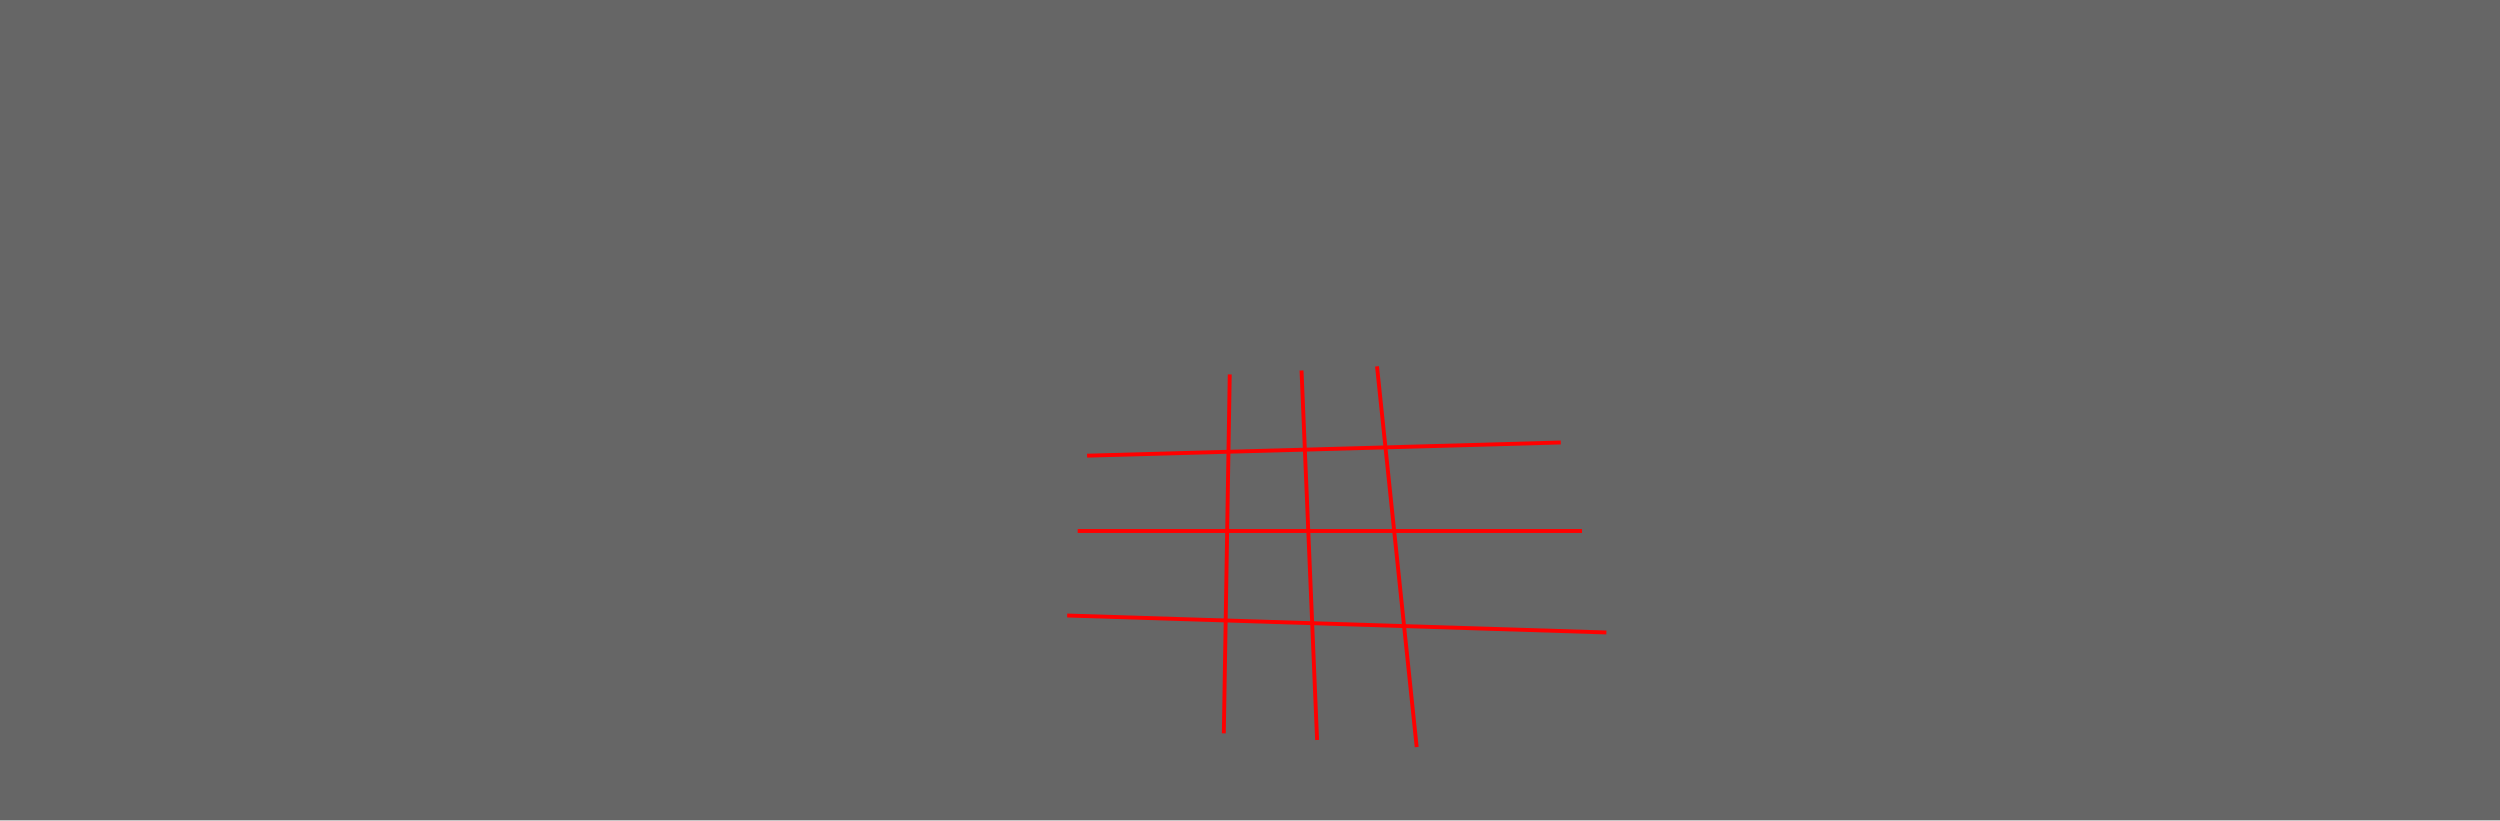
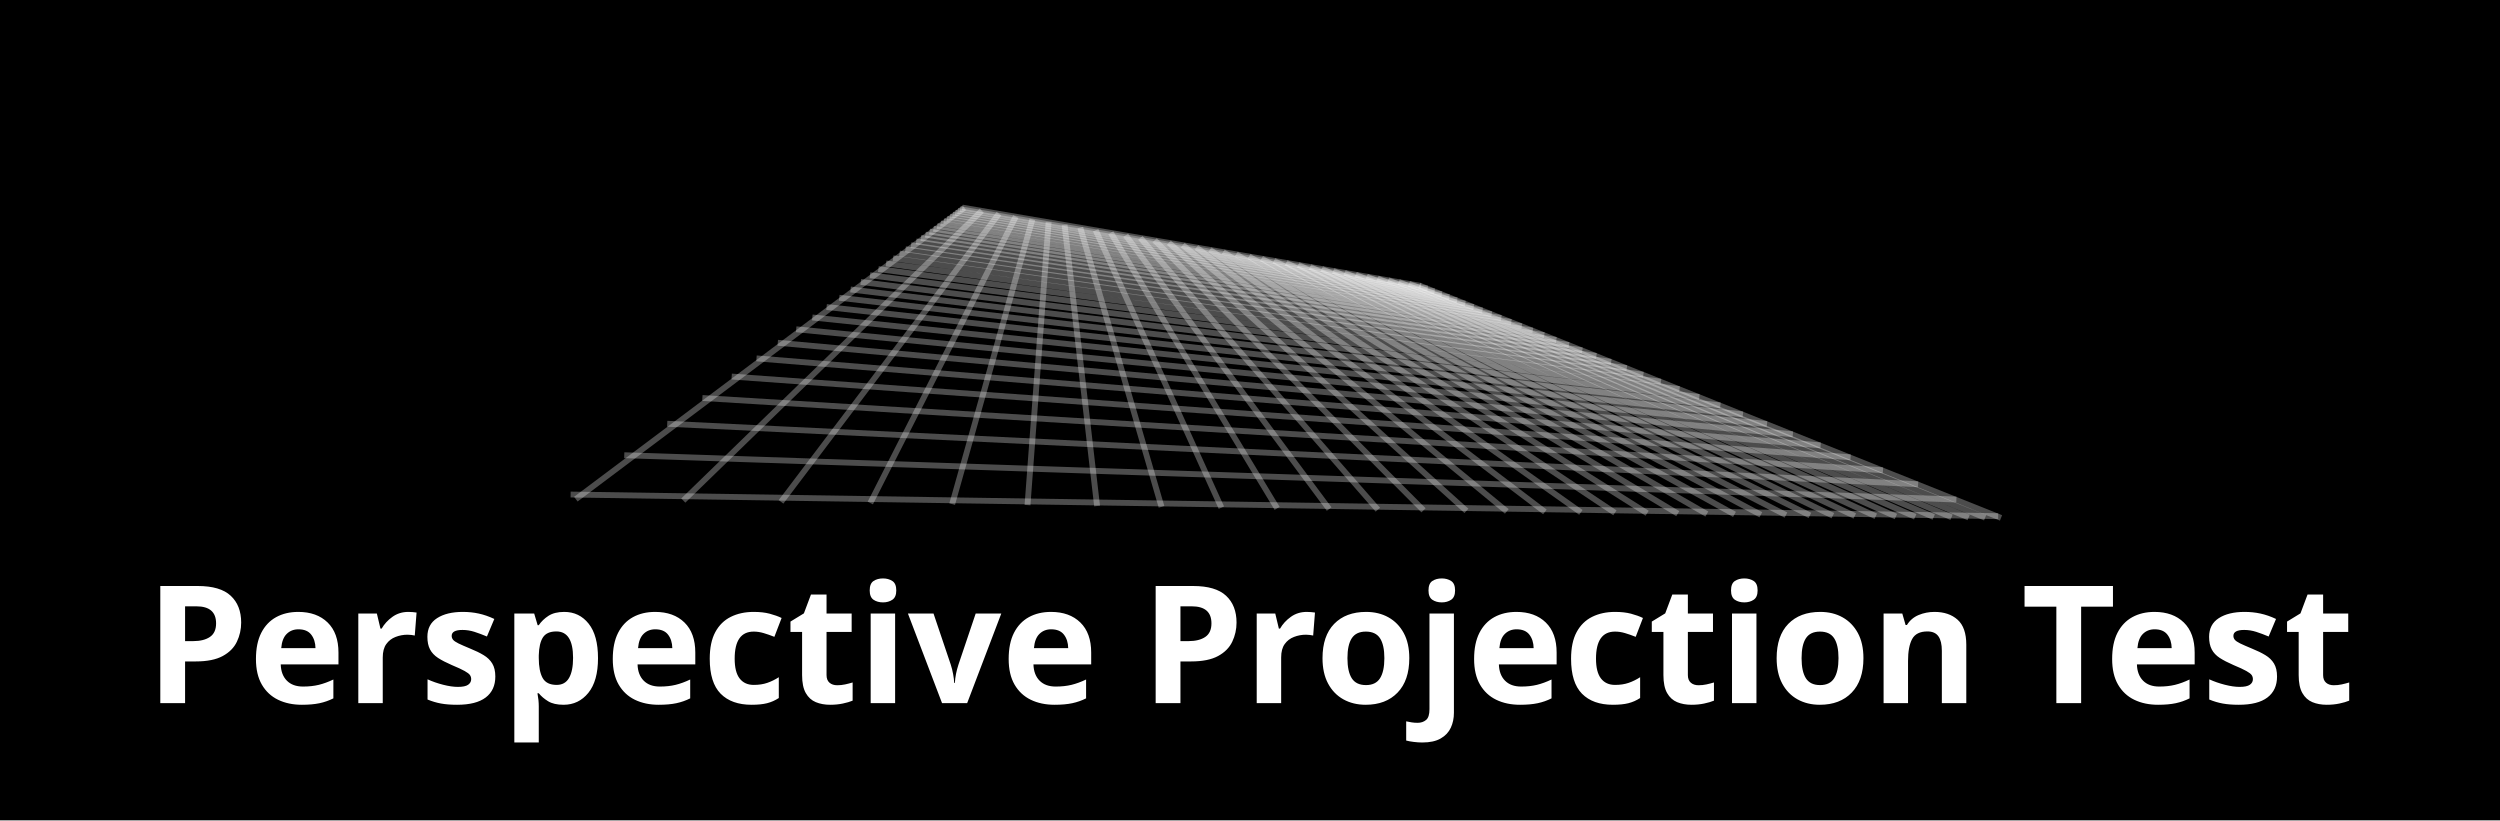
<svg xmlns="http://www.w3.org/2000/svg" version="1.1" x="0px" y="0px" width="1280" height="420" viewBox="0 0 1280 420" xml:space="preserve">
-   <rect x="0" y="0" width="1280" height="420" fill="#666666" />
+   <rect x="0" y="0" width="1280" height="420" fill="#000000" />
  <g>
    <g>
-       <line x1="626.595" y1="375.479" x2="629.629" y2="191.705" style="stroke:rgb(255,0,0);stroke-width:2" />
-       <line x1="546.388" y1="315.141" x2="822.46" y2="323.829" style="stroke:rgb(255,0,0);stroke-width:2" />
-       <line x1="674.35" y1="378.879" x2="666.38" y2="189.684" style="stroke:rgb(255,0,0);stroke-width:2" />
-       <line x1="551.777" y1="271.867" x2="809.991" y2="271.867" style="stroke:rgb(255,0,0);stroke-width:2" />
-       <line x1="725.346" y1="382.51" x2="705.032" y2="187.56" style="stroke:rgb(255,0,0);stroke-width:2" />
-       <line x1="556.58" y1="233.305" x2="799.118" y2="226.553" style="stroke:rgb(255,0,0);stroke-width:2" />
+       <line x1="493.72" y1="106.362" x2="294.828" y2="255.566" style="stroke:rgba(255,255,255,0.3);stroke-width:3" />
+       <line x1="492.703" y1="106.29" x2="727.513" y2="146.4" style="stroke:rgba(255,255,255, 0.3);stroke-width:3" />
+       <line x1="502.675" y1="107.893" x2="349.845" y2="256.29" style="stroke:rgba(255,255,255,0.3);stroke-width:3" />
+       <line x1="491.549" y1="107.135" x2="730.948" y2="147.771" style="stroke:rgba(255,255,255, 0.3);stroke-width:3" />
+       <line x1="511.465" y1="109.396" x2="399.885" y2="256.948" style="stroke:rgba(255,255,255,0.3);stroke-width:3" />
+       <line x1="490.338" y1="108.022" x2="734.513" y2="149.192" style="stroke:rgba(255,255,255, 0.3);stroke-width:3" />
+       <line x1="520.094" y1="110.87" x2="445.593" y2="257.55" style="stroke:rgba(255,255,255,0.3);stroke-width:3" />
+       <line x1="489.065" y1="108.955" x2="738.212" y2="150.668" style="stroke:rgba(255,255,255, 0.3);stroke-width:3" />
+       <line x1="528.567" y1="112.319" x2="487.509" y2="258.101" style="stroke:rgba(255,255,255,0.3);stroke-width:3" />
+       <line x1="487.724" y1="109.937" x2="742.055" y2="152.201" style="stroke:rgba(255,255,255, 0.3);stroke-width:3" />
+       <line x1="536.888" y1="113.741" x2="526.086" y2="258.609" style="stroke:rgba(255,255,255,0.3);stroke-width:3" />
+       <line x1="486.312" y1="110.972" x2="746.051" y2="153.794" style="stroke:rgba(255,255,255, 0.3);stroke-width:3" />
+       <line x1="545.061" y1="115.138" x2="561.708" y2="259.078" style="stroke:rgba(255,255,255,0.3);stroke-width:3" />
+       <line x1="484.821" y1="112.064" x2="750.207" y2="155.452" style="stroke:rgba(255,255,255, 0.3);stroke-width:3" />
+       <line x1="553.09" y1="116.51" x2="594.701" y2="259.512" style="stroke:rgba(255,255,255,0.3);stroke-width:3" />
+       <line x1="483.244" y1="113.219" x2="754.534" y2="157.178" style="stroke:rgba(255,255,255, 0.3);stroke-width:3" />
+       <line x1="560.979" y1="117.859" x2="625.347" y2="259.915" style="stroke:rgba(255,255,255,0.3);stroke-width:3" />
+       <line x1="481.575" y1="114.441" x2="759.044" y2="158.976" style="stroke:rgba(255,255,255, 0.3);stroke-width:3" />
+       <line x1="568.731" y1="119.184" x2="653.887" y2="260.291" style="stroke:rgba(255,255,255,0.3);stroke-width:3" />
+       <line x1="479.805" y1="115.738" x2="763.747" y2="160.852" style="stroke:rgba(255,255,255, 0.3);stroke-width:3" />
+       <line x1="576.349" y1="120.486" x2="680.531" y2="260.641" style="stroke:rgba(255,255,255,0.3);stroke-width:3" />
+       <line x1="477.925" y1="117.116" x2="768.657" y2="162.81" style="stroke:rgba(255,255,255, 0.3);stroke-width:3" />
+       <line x1="583.839" y1="121.766" x2="705.461" y2="260.969" style="stroke:rgba(255,255,255,0.3);stroke-width:3" />
+       <line x1="475.923" y1="118.582" x2="773.787" y2="164.856" style="stroke:rgba(255,255,255, 0.3);stroke-width:3" />
+       <line x1="591.201" y1="123.024" x2="728.839" y2="261.277" style="stroke:rgba(255,255,255,0.3);stroke-width:3" />
+       <line x1="473.788" y1="120.146" x2="779.152" y2="166.996" style="stroke:rgba(255,255,255, 0.3);stroke-width:3" />
+       <line x1="598.441" y1="124.262" x2="750.805" y2="261.566" style="stroke:rgba(255,255,255,0.3);stroke-width:3" />
+       <line x1="471.505" y1="121.818" x2="784.77" y2="169.237" style="stroke:rgba(255,255,255, 0.3);stroke-width:3" />
+       <line x1="605.56" y1="125.479" x2="771.482" y2="261.838" style="stroke:rgba(255,255,255,0.3);stroke-width:3" />
+       <line x1="469.06" y1="123.609" x2="790.657" y2="171.585" style="stroke:rgba(255,255,255, 0.3);stroke-width:3" />
+       <line x1="612.562" y1="126.676" x2="790.982" y2="262.095" style="stroke:rgba(255,255,255,0.3);stroke-width:3" />
+       <line x1="466.434" y1="125.533" x2="796.835" y2="174.049" style="stroke:rgba(255,255,255, 0.3);stroke-width:3" />
+       <line x1="619.45" y1="127.853" x2="809.401" y2="262.337" style="stroke:rgba(255,255,255,0.3);stroke-width:3" />
+       <line x1="463.606" y1="127.605" x2="803.326" y2="176.638" style="stroke:rgba(255,255,255, 0.3);stroke-width:3" />
+       <line x1="626.226" y1="129.011" x2="826.827" y2="262.566" style="stroke:rgba(255,255,255,0.3);stroke-width:3" />
+       <line x1="460.552" y1="129.842" x2="810.152" y2="179.361" style="stroke:rgba(255,255,255, 0.3);stroke-width:3" />
+       <line x1="632.893" y1="130.151" x2="843.339" y2="262.784" style="stroke:rgba(255,255,255,0.3);stroke-width:3" />
+       <line x1="457.243" y1="132.265" x2="817.343" y2="182.229" style="stroke:rgba(255,255,255, 0.3);stroke-width:3" />
+       <line x1="639.454" y1="131.272" x2="859.007" y2="262.99" style="stroke:rgba(255,255,255,0.3);stroke-width:3" />
+       <line x1="453.648" y1="134.899" x2="824.926" y2="185.253" style="stroke:rgba(255,255,255, 0.3);stroke-width:3" />
+       <line x1="645.911" y1="132.376" x2="873.893" y2="263.186" style="stroke:rgba(255,255,255,0.3);stroke-width:3" />
+       <line x1="449.725" y1="137.772" x2="832.936" y2="188.448" style="stroke:rgba(255,255,255, 0.3);stroke-width:3" />
+       <line x1="652.267" y1="133.462" x2="888.055" y2="263.372" style="stroke:rgba(255,255,255,0.3);stroke-width:3" />
+       <line x1="445.43" y1="140.919" x2="841.41" y2="191.828" style="stroke:rgba(255,255,255, 0.3);stroke-width:3" />
+       <line x1="658.524" y1="134.532" x2="901.544" y2="263.55" style="stroke:rgba(255,255,255,0.3);stroke-width:3" />
+       <line x1="440.705" y1="144.379" x2="850.388" y2="195.409" style="stroke:rgba(255,255,255, 0.3);stroke-width:3" />
+       <line x1="664.684" y1="135.584" x2="914.407" y2="263.719" style="stroke:rgba(255,255,255,0.3);stroke-width:3" />
+       <line x1="435.484" y1="148.204" x2="859.918" y2="199.209" style="stroke:rgba(255,255,255, 0.3);stroke-width:3" />
+       <line x1="670.75" y1="136.621" x2="926.687" y2="263.881" style="stroke:rgba(255,255,255,0.3);stroke-width:3" />
+       <line x1="429.684" y1="152.453" x2="870.051" y2="203.251" style="stroke:rgba(255,255,255, 0.3);stroke-width:3" />
+       <line x1="676.723" y1="137.642" x2="938.423" y2="264.035" style="stroke:rgba(255,255,255,0.3);stroke-width:3" />
+       <line x1="423.202" y1="157.201" x2="880.848" y2="207.557" style="stroke:rgba(255,255,255, 0.3);stroke-width:3" />
+       <line x1="682.606" y1="138.648" x2="949.65" y2="264.183" style="stroke:rgba(255,255,255,0.3);stroke-width:3" />
+       <line x1="415.911" y1="162.542" x2="892.374" y2="212.155" style="stroke:rgba(255,255,255, 0.3);stroke-width:3" />
+       <line x1="688.401" y1="139.638" x2="960.399" y2="264.324" style="stroke:rgba(255,255,255,0.3);stroke-width:3" />
+       <line x1="407.649" y1="168.594" x2="904.708" y2="217.074" style="stroke:rgba(255,255,255, 0.3);stroke-width:3" />
+       <line x1="694.11" y1="140.614" x2="970.702" y2="264.46" style="stroke:rgba(255,255,255,0.3);stroke-width:3" />
+       <line x1="398.209" y1="175.509" x2="917.937" y2="222.35" style="stroke:rgba(255,255,255, 0.3);stroke-width:3" />
+       <line x1="699.735" y1="141.576" x2="980.586" y2="264.59" style="stroke:rgba(255,255,255,0.3);stroke-width:3" />
+       <line x1="387.319" y1="183.486" x2="932.161" y2="228.023" style="stroke:rgba(255,255,255, 0.3);stroke-width:3" />
+       <line x1="705.277" y1="142.523" x2="990.074" y2="264.715" style="stroke:rgba(255,255,255,0.3);stroke-width:3" />
+       <line x1="374.618" y1="192.79" x2="947.498" y2="234.14" style="stroke:rgba(255,255,255, 0.3);stroke-width:3" />
+       <line x1="710.739" y1="143.456" x2="999.192" y2="264.835" style="stroke:rgba(255,255,255,0.3);stroke-width:3" />
+       <line x1="359.612" y1="203.782" x2="964.084" y2="240.755" style="stroke:rgba(255,255,255, 0.3);stroke-width:3" />
+       <line x1="716.122" y1="144.376" x2="1007.959" y2="264.95" style="stroke:rgba(255,255,255,0.3);stroke-width:3" />
+       <line x1="341.613" y1="216.967" x2="982.077" y2="247.932" style="stroke:rgba(255,255,255, 0.3);stroke-width:3" />
+       <line x1="721.427" y1="145.283" x2="1016.397" y2="265.061" style="stroke:rgba(255,255,255,0.3);stroke-width:3" />
+       <line x1="319.623" y1="233.075" x2="1001.664" y2="255.744" style="stroke:rgba(255,255,255, 0.3);stroke-width:3" />
+       <line x1="726.657" y1="146.177" x2="1024.522" y2="265.168" style="stroke:rgba(255,255,255,0.3);stroke-width:3" />
+       <line x1="292.152" y1="253.198" x2="1023.068" y2="264.281" style="stroke:rgba(255,255,255, 0.3);stroke-width:3" />
    </g>
+     <text font-size="84" font-family="Zilla Slab" font-weight="Bold" x="640" y="360" text-anchor="middle" fill="white">Perspective Projection Test</text>
  </g>
  <text font-size="64" font-family="Zilla Slab" />
</svg>
